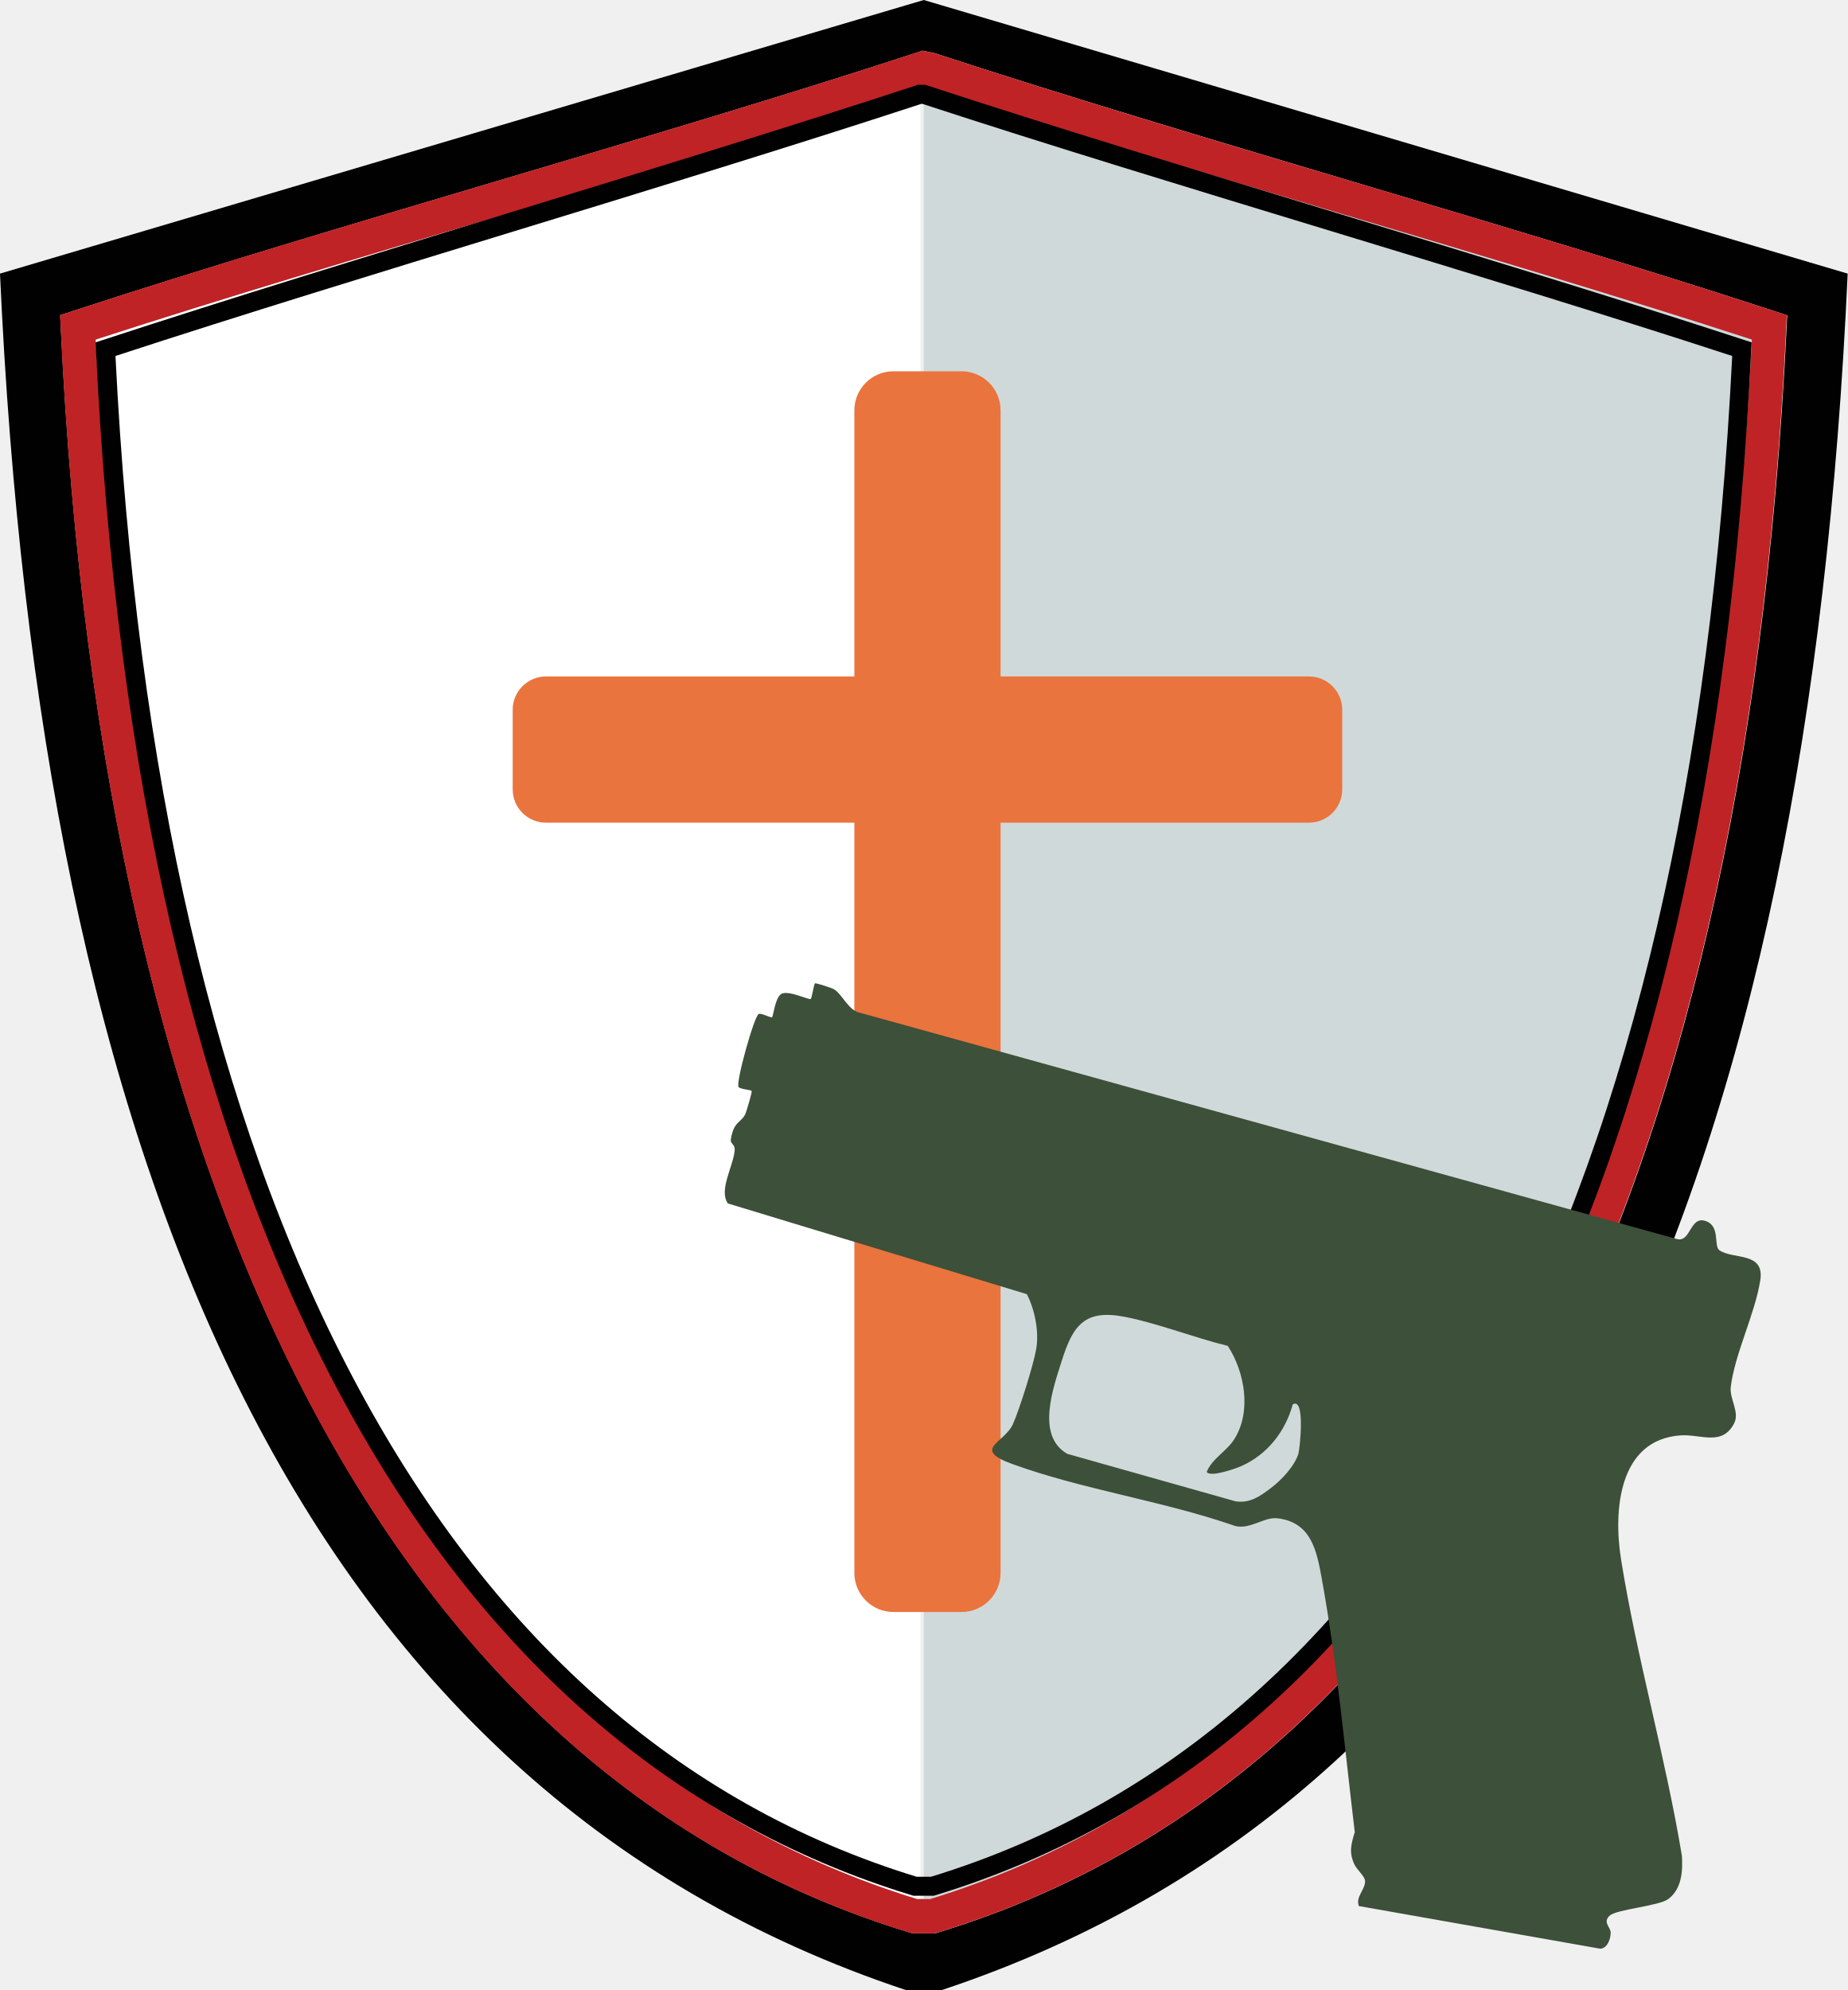
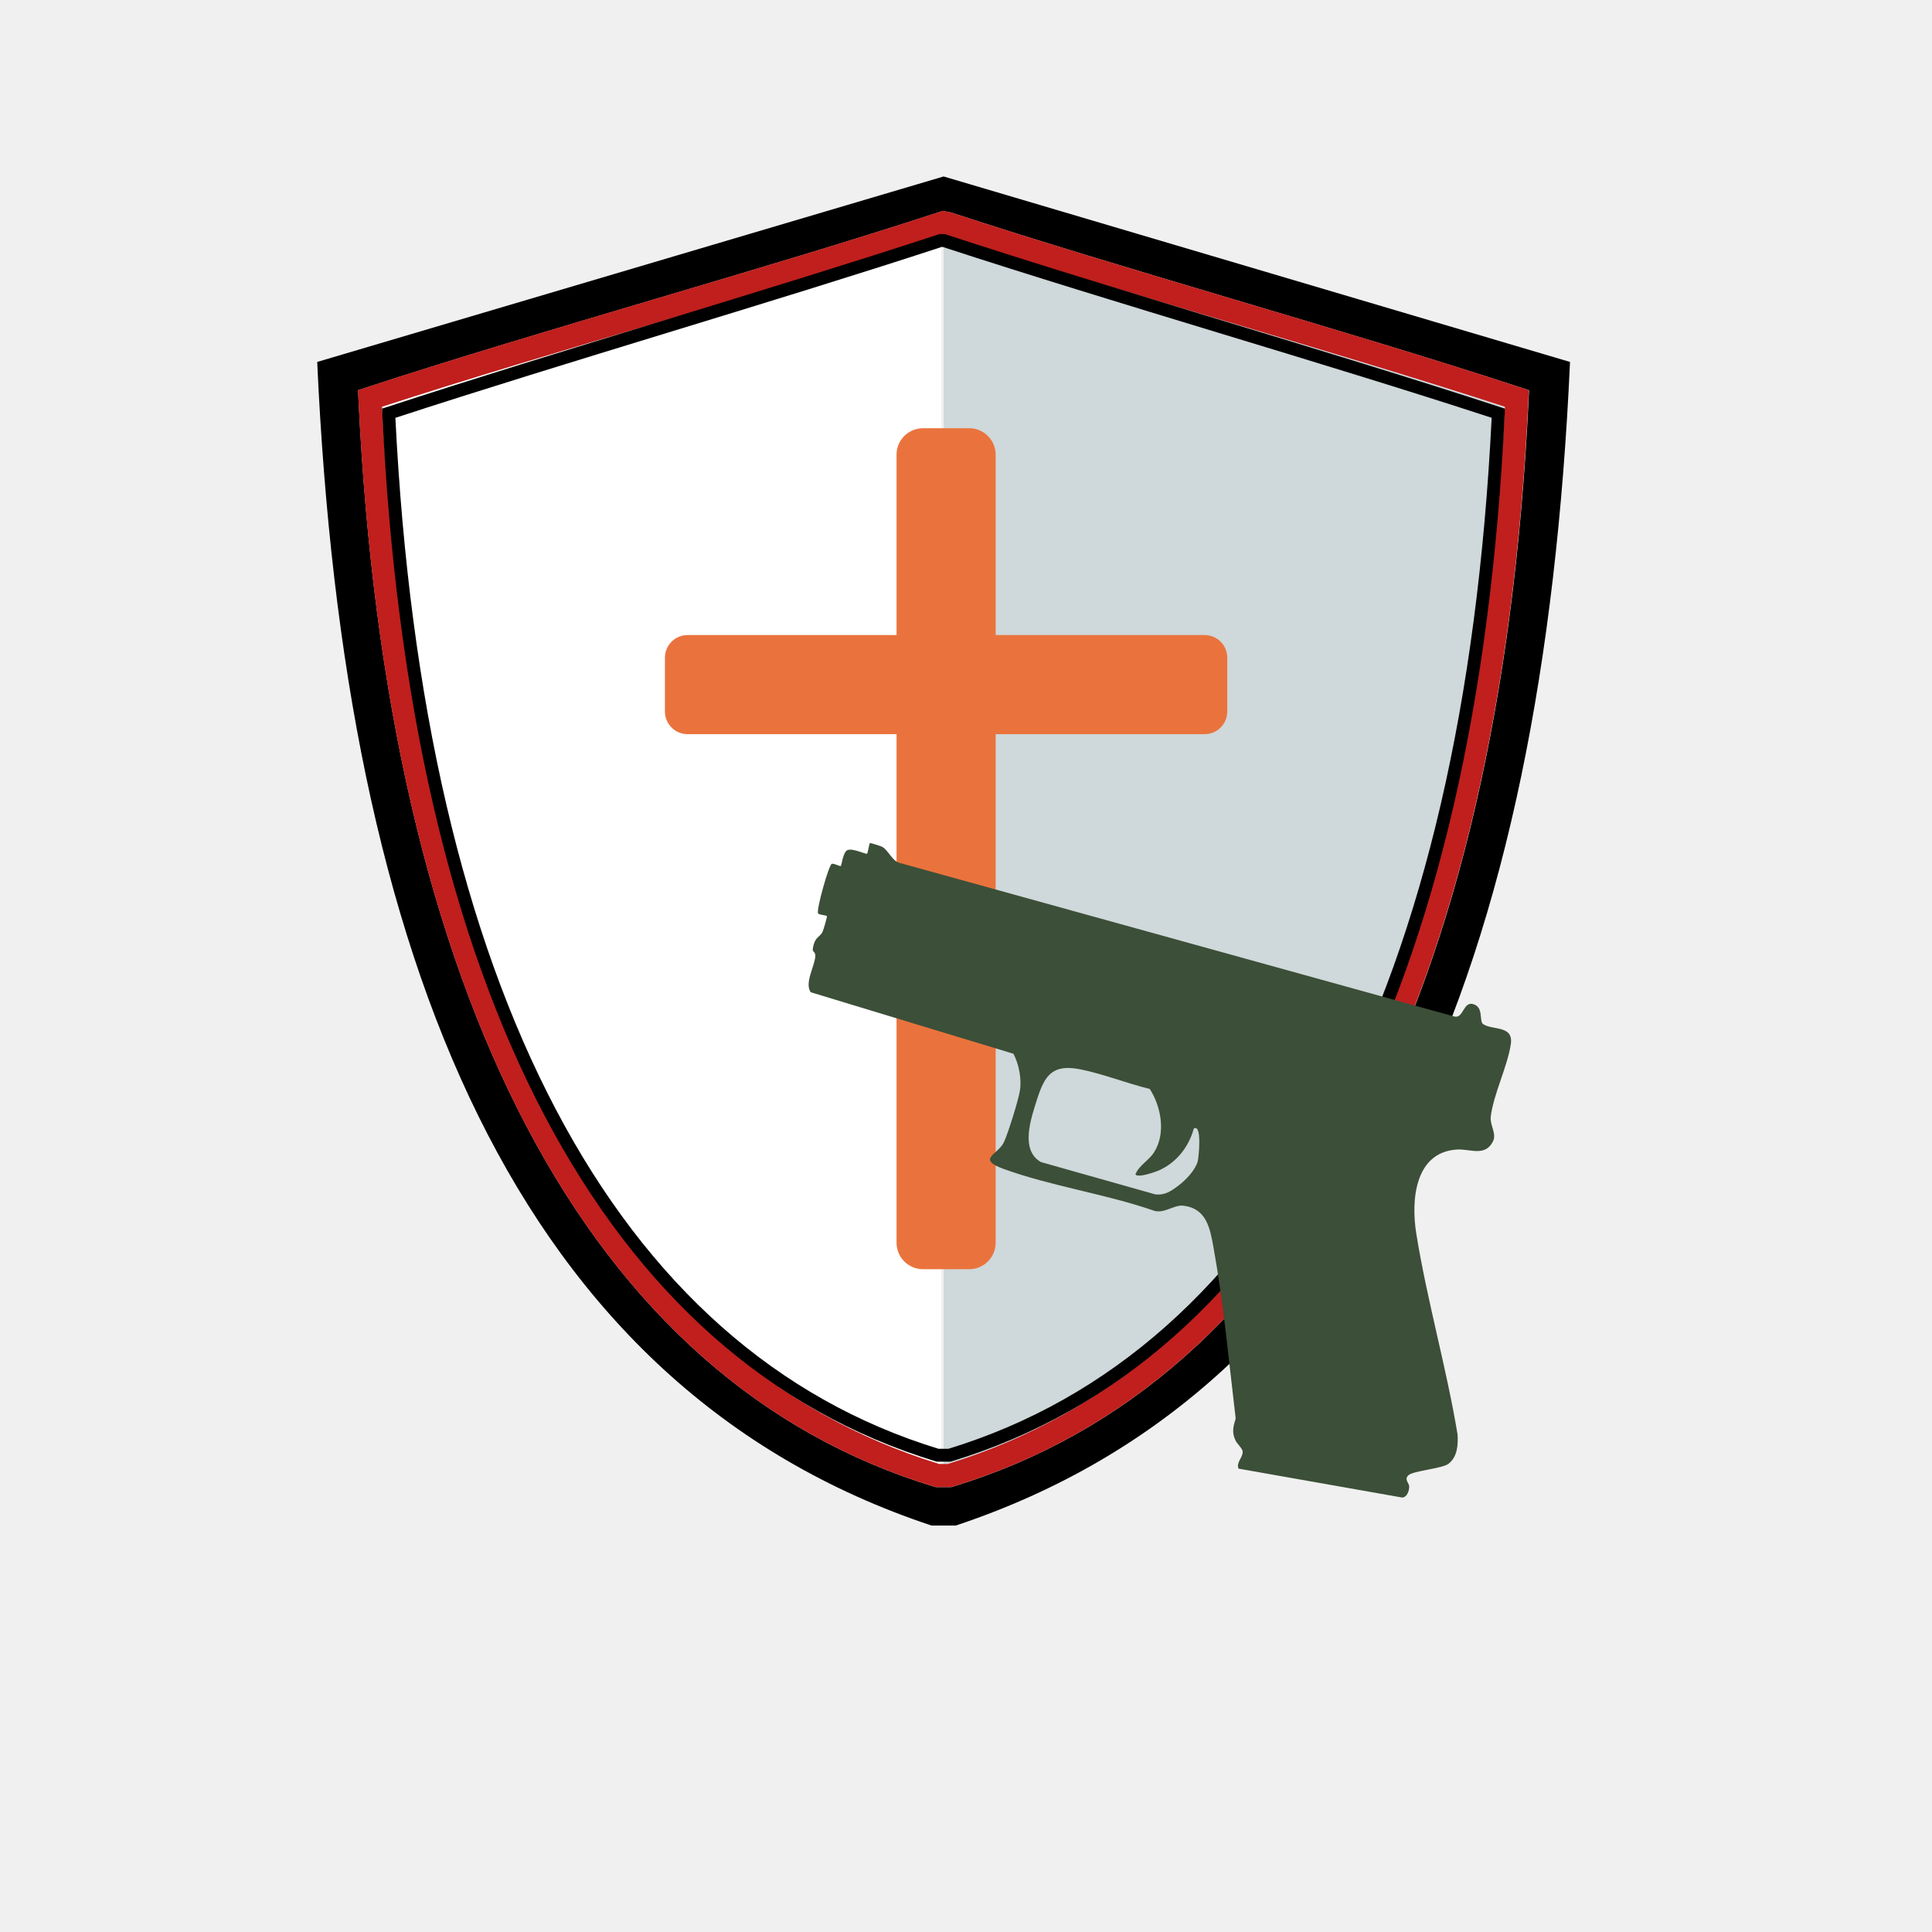
- <svg xmlns="http://www.w3.org/2000/svg" id="Layer_1" data-name="Layer 1" viewBox="0 0 140.01 150.77">
+ <svg xmlns="http://www.w3.org/2000/svg" id="Layer_3" data-name="Layer 3" viewBox="0 0 432 432">
  <defs>
    <style>
      .cls-1 {
+         fill: #c01f1d;
+       }
+ 
+       .cls-2 {
        fill: #fff;
      }

-       .cls-2 {
+       .cls-3 {
        fill: none;
      }

-       .cls-3 {
-         fill: #c02326;
-       }
- 
      .cls-4 {
-         fill: #d0d9da;
+         fill: #3c4f38;
      }

      .cls-5 {
-         fill: #3d5039;
+         fill: #cfd8da;
      }

      .cls-6 {
-         fill: #010101;
-       }
- 
-       .cls-7 {
-         fill: #ea743d;
+         fill: #ea733d;
      }
    </style>
  </defs>
-   <path class="cls-4" d="M114.28,104.98c10.6-20.13,16.81-46.79,18.46-79.25-9.68-3.15-20.45-6.36-30.87-9.46-10.74-3.2-21.85-6.51-31.78-9.76-.03,0-.06.02-.09.03v137.34h.48c18.46-5.68,33.2-18.76,43.8-38.9Z" />
-   <path class="cls-1" d="M25.46,104.98C14.86,84.85,8.65,58.19,7,25.73c9.68-3.15,20.45-6.36,30.87-9.46,10.74-3.2,21.85-6.51,31.78-9.76.03,0,.06.02.09.03v137.34h-.48c-18.46-5.68-33.2-18.76-43.8-38.9Z" />
-   <path class="cls-2" d="M134.48,23.58c-9.95-3.26-21.1-6.58-31.88-9.79-10.76-3.2-21.89-6.52-31.81-9.77l-.8-.16-.09-.02-.31.1c-9.92,3.25-21.15,6.58-32.01,9.8-10.88,3.23-22.13,6.56-32.09,9.83l-.94.31.05.99c1.59,33.28,7.92,60.64,18.8,81.32,10.97,20.84,26.29,34.37,45.52,40.23l.18.06h1.75l.18-.06c19.24-5.85,34.55-19.39,45.52-40.23,10.88-20.67,17.21-48.03,18.8-81.32l.05-.99-.94-.31Z" />
-   <path class="cls-6" d="M70,0L0,20.73c3.02,66.76,22.11,114.58,68.66,130.05h2.69c46.55-15.47,65.64-63.29,68.66-130.05L70,0ZM116.58,106.19c-10.97,20.84-26.29,34.37-45.52,40.23l-.18.06h-1.75l-.18-.06c-19.24-5.85-34.55-19.39-45.52-40.23C12.53,85.51,6.2,58.16,4.61,24.87l-.05-.99.94-.31c9.95-3.26,21.21-6.6,32.09-9.83,10.86-3.22,22.09-6.55,32.01-9.8l.31-.1.09.02.8.16c9.92,3.25,21.05,6.56,31.81,9.77,10.78,3.21,21.92,6.53,31.88,9.79l.94.31-.05.99c-1.59,33.28-7.92,60.64-18.8,81.32Z" />
-   <path class="cls-2" d="M70.09,6.51s-.06.02-.09.03c-9.85,3.22-20.95,6.51-31.68,9.69-10.52,3.12-21.39,6.34-31.08,9.5,1.65,32.46,7.86,59.12,18.46,79.25,10.6,20.14,25.34,33.22,43.8,38.9h.98c18.46-5.68,33.2-18.76,43.8-38.9,10.6-20.13,16.81-46.79,18.46-79.25-9.68-3.15-20.45-6.36-30.87-9.46-10.74-3.2-21.85-6.51-31.78-9.76Z" />
-   <path class="cls-3" d="M134.48,23.58c-9.95-3.26-21.1-6.58-31.88-9.79-10.76-3.2-21.89-6.52-31.81-9.77l-.8-.16-.09-.02-.31.1c-9.92,3.25-21.15,6.58-32.01,9.8-10.88,3.23-22.13,6.56-32.09,9.83l-.94.31.05.99c1.59,33.28,7.92,60.64,18.8,81.32,10.97,20.84,26.29,34.37,45.52,40.23l.18.06h1.75l.18-.06c19.24-5.85,34.55-19.39,45.52-40.23,10.88-20.67,17.21-48.03,18.8-81.32l.05-.99-.94-.31ZM114.28,104.98c-10.6,20.14-25.34,33.22-43.8,38.9h-.98c-18.46-5.68-33.2-18.76-43.8-38.9C15.11,84.85,8.9,58.19,7.25,25.73c9.69-3.15,20.55-6.38,31.08-9.5,10.73-3.18,21.82-6.47,31.68-9.69.03,0,.06-.02.09-.03,9.93,3.25,21.04,6.56,31.78,9.76,10.42,3.1,21.19,6.31,30.87,9.46-1.65,32.46-7.86,59.12-18.46,79.25Z" />
-   <path class="cls-6" d="M70.76,143.63h-1.54l-.1-.03c-18.47-5.62-33.18-18.63-43.72-38.66C14.91,85.01,8.81,58.62,7.27,26.49l-.03-.55.52-.17c9.62-3.15,20.42-6.46,30.86-9.66,10.44-3.2,21.23-6.5,30.83-9.65l.11-.04h.55s.11.04.11.04c9.61,3.15,20.47,6.45,30.98,9.65,10.52,3.2,21.39,6.51,31.01,9.66l.52.17-.03.55c-1.54,32.12-7.63,58.52-18.13,78.45-10.54,20.03-25.26,33.04-43.72,38.66l-.1.03ZM69.44,142.19h1.11c18.04-5.52,32.43-18.28,42.77-37.92,10.33-19.63,16.37-45.64,17.94-77.3-9.48-3.1-20.14-6.34-30.46-9.48-10.48-3.19-21.31-6.48-30.9-9.62h-.09c-9.59,3.14-20.35,6.44-30.75,9.62-10.25,3.14-20.84,6.38-30.31,9.48,1.57,31.66,7.6,57.67,17.94,77.3,10.34,19.64,24.73,32.4,42.77,37.92Z" />
-   <path class="cls-7" d="M99.18,51.25h-23.36v-20.16c0-1.64-1.33-2.96-2.96-2.96h-5.16c-1.64,0-2.96,1.33-2.96,2.96v20.16h-23.36c-1.4,0-2.53,1.13-2.53,2.53v6.02c0,1.4,1.13,2.53,2.53,2.53h23.36v56.84c0,1.64,1.33,2.96,2.96,2.96h5.16c1.64,0,2.96-1.33,2.96-2.96v-56.84h23.36c1.4,0,2.53-1.13,2.53-2.53v-6.02c0-1.4-1.13-2.53-2.53-2.53Z" />
-   <path class="cls-5" d="M63.16,74.93c.67.36,1.13,1.69,2.08,1.82l61.82,17.12c1.06.3.98-1.74,2.16-1.37s.6,1.9,1.08,2.23c1.04.71,3.42.09,3.09,2.25-.39,2.55-1.95,5.62-2.24,8.12-.1.89.69,1.89.26,2.73-.9,1.77-2.55.81-4.06.92-4.69.32-5.1,5.67-4.52,9.35,1.19,7.47,3.38,15.02,4.62,22.51.07,1.16-.01,2.49-1.02,3.26-.7.54-3.93.78-4.46,1.27s.06.87.08,1.24c.02.48-.24,1.25-.8,1.26l-18.28-3.23c-.27-.71.49-1.23.47-1.9,0-.34-.62-.85-.81-1.26-.42-.89-.25-1.53.03-2.44-.76-6.34-1.35-12.85-2.49-19.15-.39-2.15-.79-4.34-3.39-4.63-1.07-.12-2.21,1.02-3.43.5-5.31-1.82-11.38-2.7-16.61-4.6-3.16-1.14-.63-1.6.01-3.02.49-1.08,1.57-4.52,1.77-5.7.23-1.32-.11-3.01-.71-4.16l-22.65-6.87c-.72-.99.41-2.83.51-4.01.04-.51-.34-.49-.29-.83.21-1.4.77-1.27,1.08-1.9.1-.2.54-1.7.5-1.78-.06-.1-.82-.12-.99-.3-.25-.27,1.19-5.44,1.53-5.54.24-.07.9.31,1,.25s.23-1.49.71-1.77c.52-.3,2.09.47,2.22.39.09-.05.24-1.14.33-1.19.06-.04,1.21.33,1.39.43ZM98.4,110.08c.09-.33.53-4.25-.44-3.68-.56,2.05-1.91,3.78-3.86,4.66-.42.19-2.4.9-2.66.46.4-1.01,1.5-1.55,2.09-2.48,1.33-2.11.79-5.09-.49-7.07-2.54-.62-5.2-1.68-7.75-2.19-3.08-.62-3.98.61-4.83,3.31-.66,2.08-1.97,5.7.42,7.06l12.76,3.6c1.09.15,1.83-.38,2.65-1,.78-.58,1.84-1.68,2.12-2.68Z" />
+   <path class="cls-5" d="M299.58,249.51c21.21-40.28,33.63-93.62,36.93-158.56-19.37-6.31-40.91-12.72-61.76-18.93-21.49-6.4-43.72-13.02-63.58-19.52-.06.02-.12.04-.17.06v274.79h.96c36.94-11.36,66.42-37.54,87.63-77.83Z" />
+   <path class="cls-2" d="M121.87,249.51c-21.21-40.28-33.63-93.62-36.93-158.56,19.37-6.31,40.91-12.72,61.76-18.93,21.49-6.4,43.72-13.02,63.58-19.52.06.02.12.04.17.06v274.79h-.96c-36.94-11.36-66.42-37.54-87.63-77.83Z" />
+   <path class="cls-3" d="M340,86.63c-19.91-6.53-42.21-13.17-63.78-19.59-21.53-6.41-43.8-13.04-63.64-19.55l-1.59-.31-.18-.04-.63.21c-19.84,6.5-42.32,13.17-64.05,19.61-21.77,6.46-44.28,13.13-64.2,19.66l-1.88.62.09,1.97c3.18,66.59,15.84,121.34,37.61,162.7,21.95,41.69,52.59,68.77,91.08,80.49l.37.11h3.5l.37-.11c38.49-11.71,69.13-38.79,91.08-80.49,21.78-41.37,34.43-96.11,37.61-162.7l.09-1.97-1.88-.62Z" />
+   <path d="M210.99,39.46l-140.06,41.47c6.04,133.57,44.23,229.25,137.37,260.19h5.39c93.14-30.95,131.33-126.63,137.37-260.19l-140.06-41.47ZM304.17,251.92c-21.95,41.69-52.59,68.77-91.08,80.49l-.37.11h-3.5l-.37-.11c-38.49-11.71-69.13-38.79-91.08-80.49-21.78-41.37-34.43-96.11-37.61-162.7l-.09-1.97,1.88-.62c19.92-6.53,42.43-13.2,64.2-19.66,21.73-6.45,44.2-13.11,64.05-19.61l.63-.21.18.04,1.59.31c19.85,6.51,42.11,13.13,63.64,19.55,21.56,6.42,43.86,13.06,63.78,19.59l1.88.62-.09,1.97c-3.18,66.59-15.84,121.34-37.61,162.7Z" />
+   <path class="cls-3" d="M211.16,52.49c-.06.02-.12.04-.17.06-19.71,6.44-41.91,13.03-63.38,19.39-21.05,6.24-42.8,12.69-62.18,19,3.3,64.94,15.72,118.28,36.93,158.56,21.21,40.29,50.69,66.47,87.63,77.83h1.96c36.94-11.36,66.42-37.54,87.63-77.83,21.21-40.28,33.63-93.62,36.93-158.56-19.37-6.31-40.91-12.72-61.76-18.93-21.49-6.4-43.72-13.02-63.58-19.52Z" />
+   <path class="cls-1" d="M340,86.63c-19.91-6.53-42.21-13.17-63.78-19.59-21.53-6.41-43.8-13.04-63.64-19.55l-1.59-.31-.18-.04-.63.21c-19.84,6.5-42.32,13.17-64.05,19.61-21.77,6.46-44.28,13.13-64.2,19.66l-1.88.62.09,1.97c3.18,66.59,15.84,121.34,37.61,162.7,21.95,41.69,52.59,68.77,91.08,80.49l.37.11h3.5l.37-.11c38.49-11.71,69.13-38.79,91.08-80.49,21.78-41.37,34.43-96.11,37.61-162.7l.09-1.97-1.88-.62ZM299.58,249.51c-21.21,40.29-50.69,66.47-87.63,77.83h-1.96c-36.94-11.36-66.42-37.54-87.63-77.83-21.21-40.28-33.63-93.62-36.93-158.56,19.38-6.31,41.12-12.76,62.18-19,21.47-6.37,43.67-12.95,63.38-19.39.06-.02.12-.04.17-.06,19.86,6.51,42.09,13.12,63.58,19.52,20.85,6.21,42.4,12.62,61.76,18.93-3.3,64.94-15.72,118.28-36.93,158.56Z" />
+   <path d="M212.51,326.83h-3.07l-.21-.06c-36.95-11.25-66.38-37.27-87.48-77.34-20.99-39.88-33.2-92.69-36.27-156.96l-.05-1.1,1.04-.34c19.25-6.31,40.85-12.93,61.74-19.32,20.88-6.39,42.47-13.01,61.69-19.31l.22-.07h1.1s.22.07.22.07c19.22,6.3,40.96,12.91,61.99,19.31,21.04,6.4,42.8,13.02,62.04,19.33l1.04.34-.05,1.1c-3.07,64.27-15.28,117.08-36.27,156.96-21.1,40.08-50.53,66.1-87.48,77.34l-.21.06ZM209.87,323.95h2.21c36.09-11.05,64.88-36.57,85.57-75.87,20.68-39.28,32.75-91.31,35.89-154.66-18.96-6.2-40.3-12.69-60.94-18.96-20.96-6.37-42.63-12.97-61.83-19.25h-.18c-19.19,6.29-40.71,12.88-61.53,19.25-20.5,6.28-41.69,12.77-60.65,18.97,3.14,63.35,15.21,115.38,35.89,154.66,20.69,39.3,49.48,64.82,85.57,75.87Z" />
+   <path class="cls-6" d="M269.36,142h-46.73v-40.33c0-3.27-2.65-5.92-5.92-5.92h-10.32c-3.27,0-5.92,2.65-5.92,5.92v40.33h-46.73c-2.8,0-5.06,2.27-5.06,5.06v12.04c0,2.8,2.27,5.06,5.06,5.06h46.73v113.72c0,3.27,2.65,5.92,5.92,5.92h10.32c3.27,0,5.92-2.65,5.92-5.92v-113.72h46.73c2.8,0,5.06-2.27,5.06-5.06v-12.04c0-2.8-2.27-5.06-5.06-5.06Z" />
+   <path class="cls-4" d="M197.3,189.38c1.35.72,2.26,3.39,4.16,3.65l123.69,34.25c2.13.59,1.97-3.47,4.32-2.74s1.2,3.79,2.17,4.46c2.08,1.42,6.84.18,6.18,4.5-.78,5.1-3.91,11.24-4.49,16.25-.21,1.78,1.37,3.78.51,5.46-1.8,3.54-5.11,1.62-8.13,1.83-9.38.65-10.21,11.35-9.04,18.7,2.39,14.95,6.77,30.05,9.25,45.04.13,2.32-.03,4.98-2.04,6.53-1.4,1.07-7.86,1.56-8.93,2.54-1.06.97.13,1.74.15,2.49.03.95-.48,2.51-1.6,2.51l-36.57-6.46c-.54-1.43.98-2.46.94-3.81-.02-.67-1.24-1.7-1.62-2.52-.84-1.78-.51-3.06.05-4.88-1.51-12.68-2.7-25.71-4.97-38.32-.78-4.31-1.58-8.68-6.78-9.27-2.14-.24-4.43,2.04-6.85,1.01-10.62-3.64-22.77-5.41-33.22-9.2-6.31-2.29-1.27-3.19.02-6.05.97-2.15,3.13-9.05,3.54-11.4.46-2.64-.21-6.01-1.43-8.33l-45.32-13.75c-1.44-1.98.81-5.67,1.02-8.02.09-1.02-.68-.98-.57-1.66.42-2.8,1.53-2.54,2.17-3.8.2-.39,1.08-3.39.99-3.55-.11-.19-1.64-.23-1.97-.6-.49-.53,2.37-10.88,3.07-11.09.48-.14,1.8.61,2,.5s.46-2.99,1.43-3.53c1.05-.59,4.18.93,4.44.78.18-.1.48-2.28.65-2.38.13-.07,2.42.65,2.79.85ZM267.81,259.71c.19-.67,1.06-8.51-.88-7.36-1.12,4.1-3.82,7.56-7.72,9.32-.84.38-4.81,1.79-5.33.92.8-2.02,3.01-3.09,4.19-4.96,2.67-4.21,1.57-10.18-.98-14.14-5.09-1.24-10.41-3.36-15.5-4.38-6.15-1.23-7.96,1.22-9.67,6.61-1.32,4.16-3.94,11.39.83,14.12l25.52,7.21c2.19.3,3.66-.76,5.3-2,1.55-1.17,3.68-3.36,4.24-5.36Z" />
</svg>
